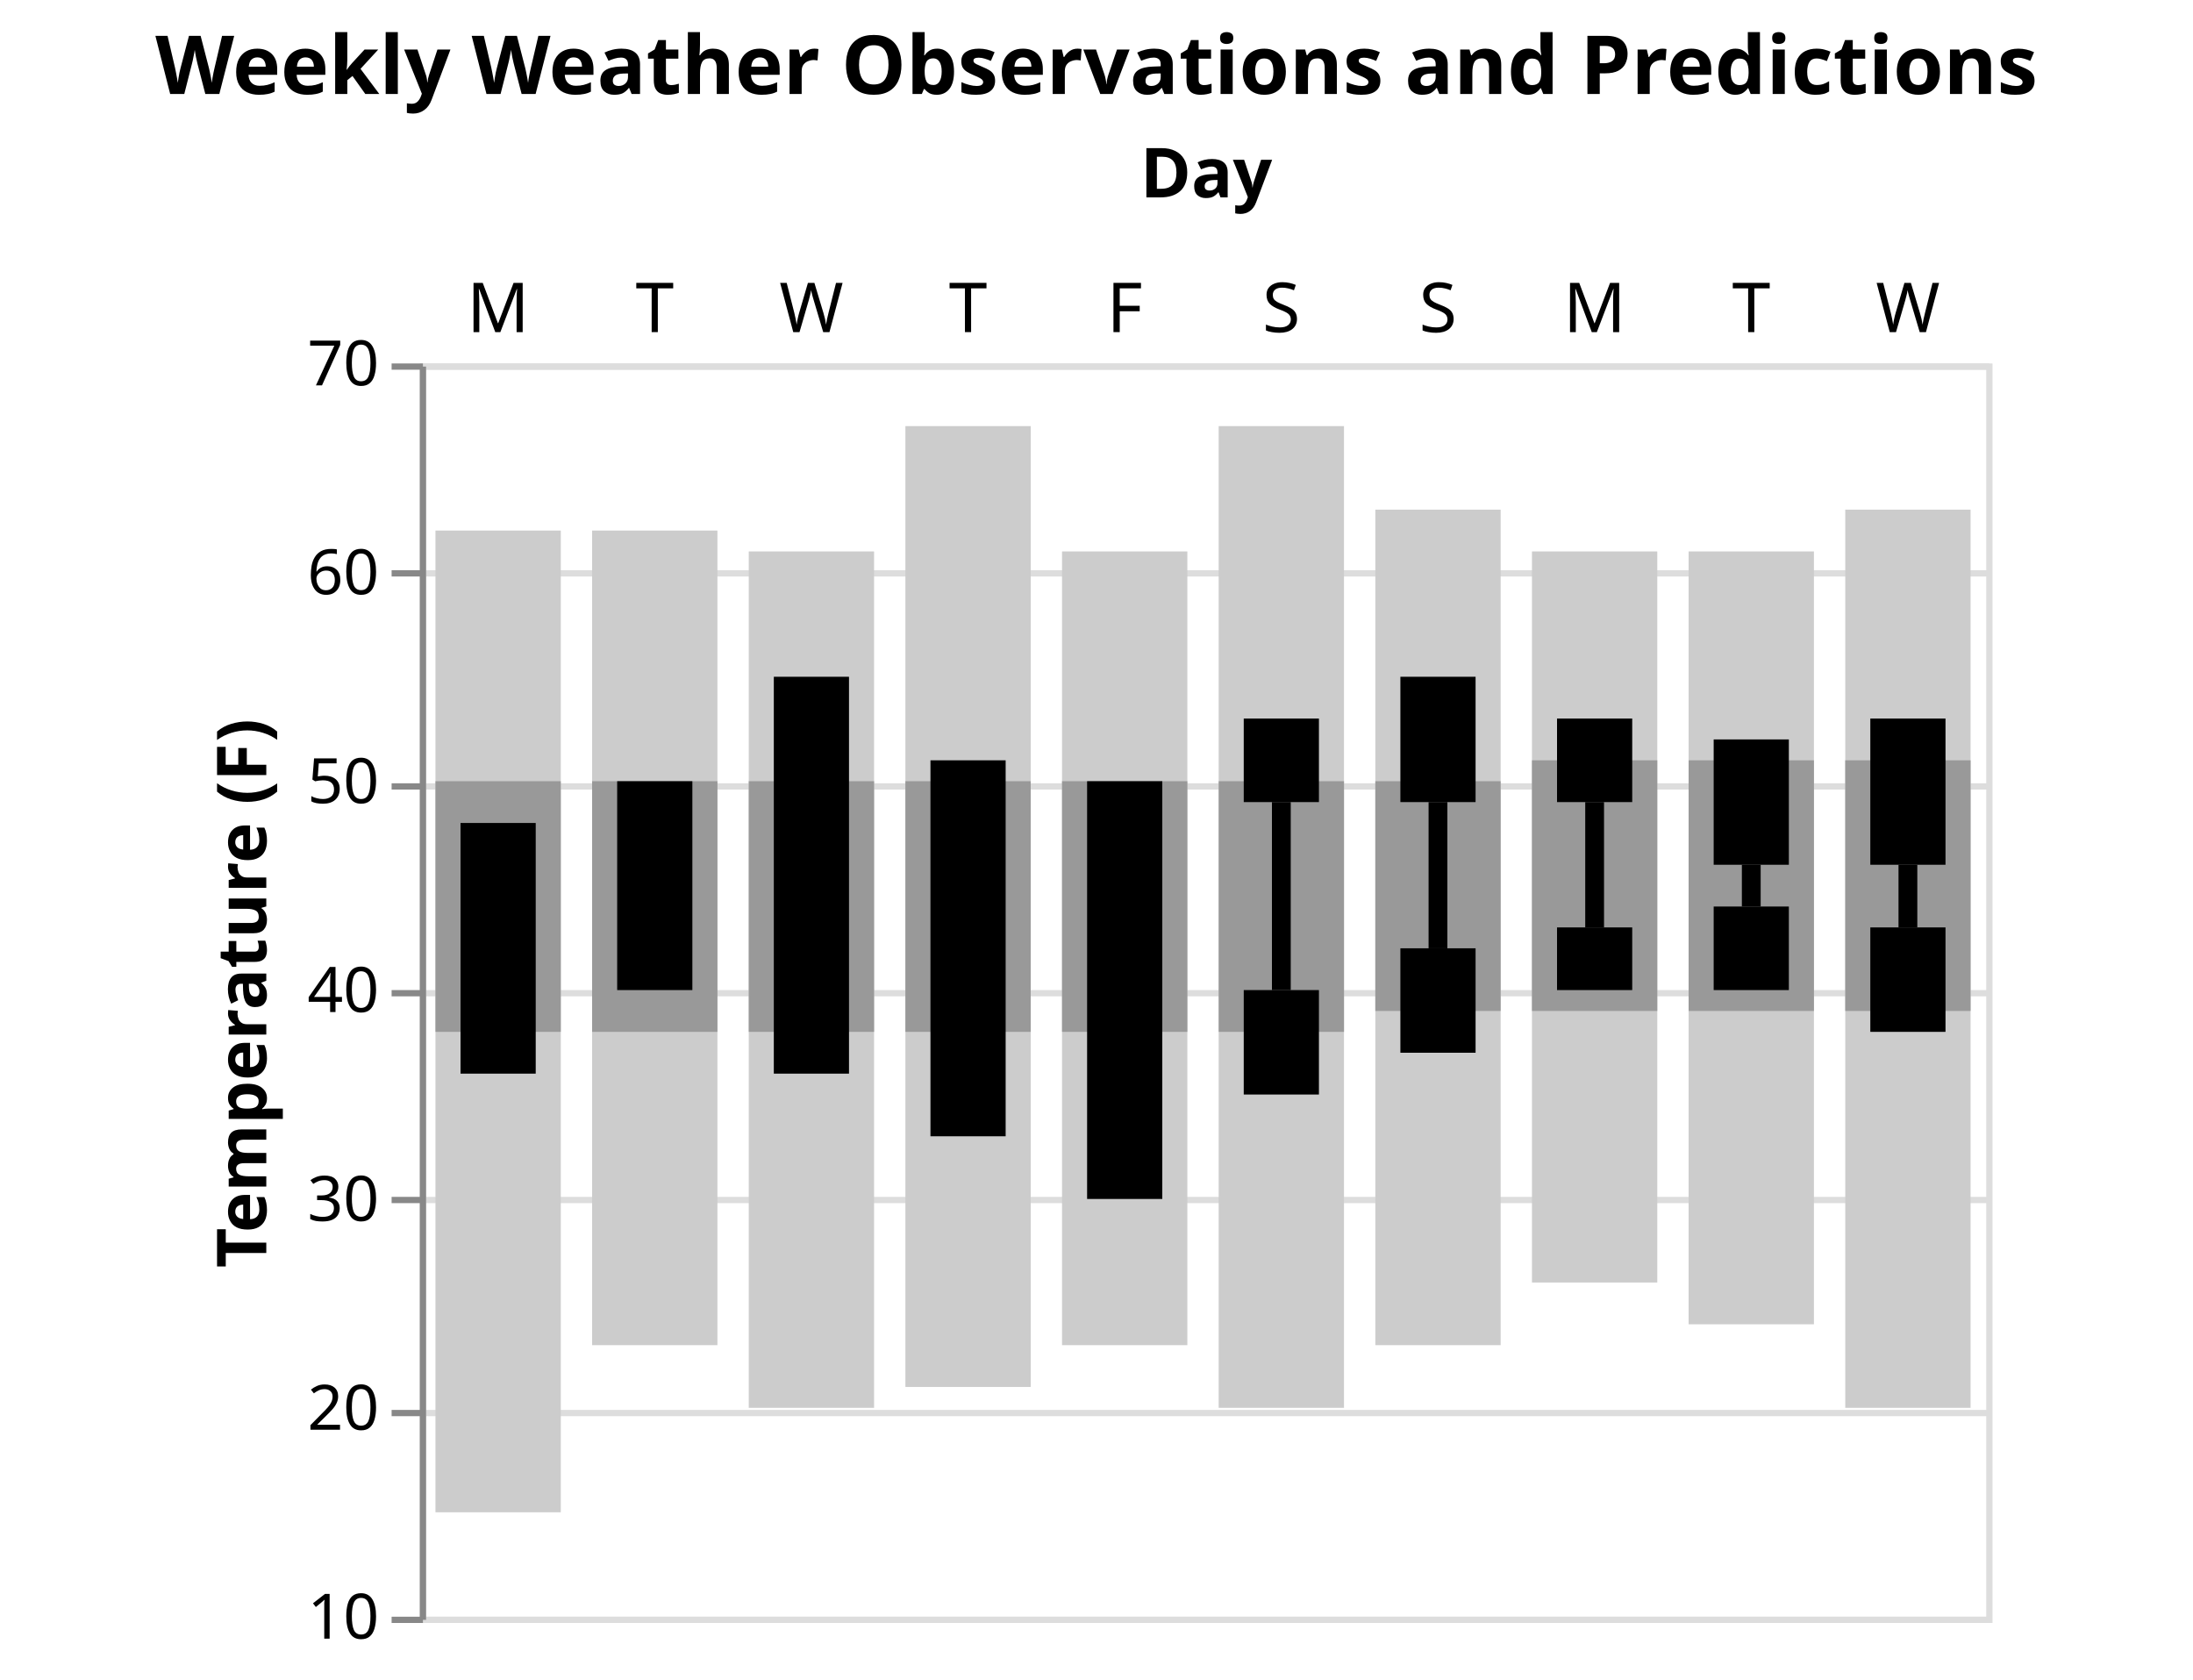
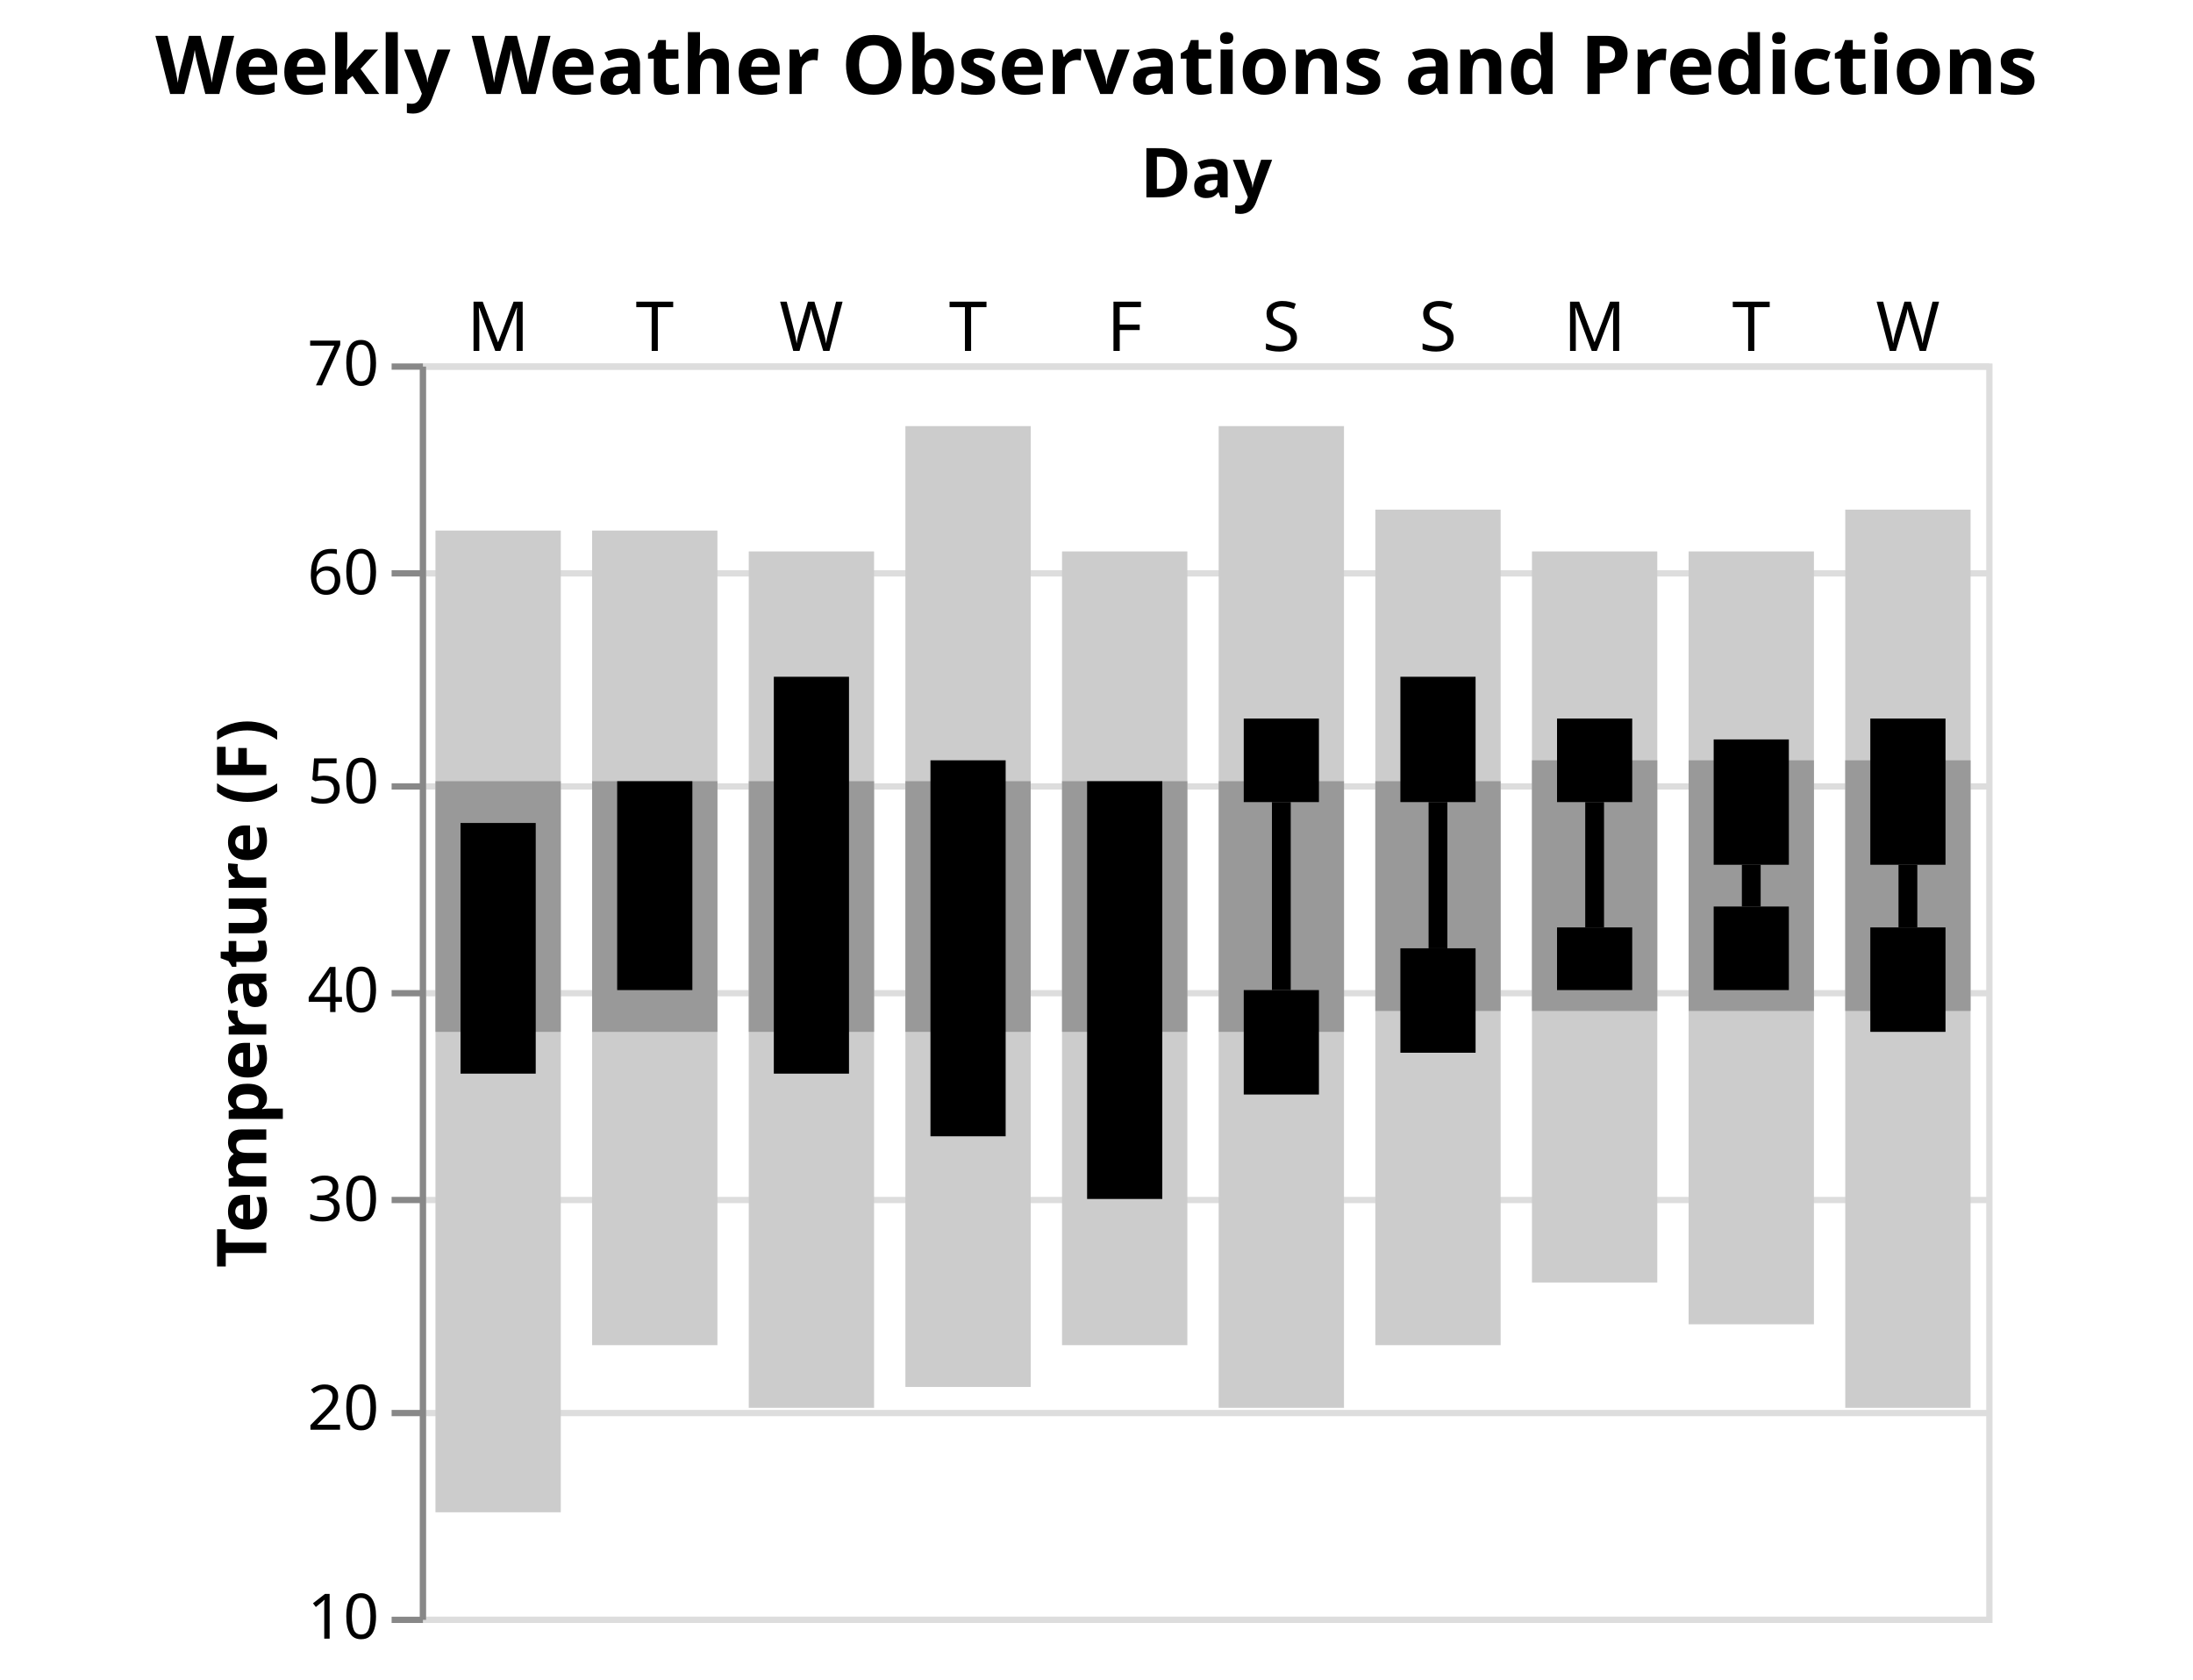
<svg xmlns="http://www.w3.org/2000/svg" class="marks" width="350" height="268" viewBox="0 0 350 268" version="1.1">
  <g transform="translate(67,58)">
    <g class="mark-group role-frame root">
      <g transform="translate(0,0)">
        <path class="background" d="M0.5,0.5h250v200h-250Z" style="fill: none; stroke: #ddd;" />
        <g>
          <g class="mark-group role-axis">
            <g transform="translate(0.5,0.5)">
              <path class="background" d="M0,0h0v0h0Z" style="pointer-events: none; fill: none;" />
              <g>
                <g class="mark-rule role-axis-grid" style="pointer-events: none;">
                  <line transform="translate(0,200)" x2="250" y2="0" style="fill: none; stroke: #ddd; stroke-width: 1; opacity: 1;" />
                  <line transform="translate(0,167)" x2="250" y2="0" style="fill: none; stroke: #ddd; stroke-width: 1; opacity: 1;" />
                  <line transform="translate(0,133)" x2="250" y2="0" style="fill: none; stroke: #ddd; stroke-width: 1; opacity: 1;" />
                  <line transform="translate(0,100)" x2="250" y2="0" style="fill: none; stroke: #ddd; stroke-width: 1; opacity: 1;" />
                  <line transform="translate(0,67)" x2="250" y2="0" style="fill: none; stroke: #ddd; stroke-width: 1; opacity: 1;" />
                  <line transform="translate(0,33)" x2="250" y2="0" style="fill: none; stroke: #ddd; stroke-width: 1; opacity: 1;" />
                  <line transform="translate(0,0)" x2="250" y2="0" style="fill: none; stroke: #ddd; stroke-width: 1; opacity: 1;" />
                </g>
              </g>
            </g>
          </g>
          <g class="mark-rect role-mark layer_0_marks">
            <path d="M2.5,26.667h20v156.667h-20Z" style="fill: #ccc;" />
            <path d="M27.5,26.667h20v130h-20Z" style="fill: #ccc;" />
            <path d="M52.5,30h20v136.667h-20Z" style="fill: #ccc;" />
            <path d="M77.5,10h20v153.333h-20Z" style="fill: #ccc;" />
            <path d="M102.5,30h20v126.667h-20Z" style="fill: #ccc;" />
            <path d="M127.5,10h20v156.667h-20Z" style="fill: #ccc;" />
            <path d="M152.5,23.333h20v133.333h-20Z" style="fill: #ccc;" />
            <path d="M177.5,30h20v116.667h-20Z" style="fill: #ccc;" />
            <path d="M202.5,30h20v123.333h-20Z" style="fill: #ccc;" />
            <path d="M227.5,23.333h20v143.333h-20Z" style="fill: #ccc;" />
          </g>
          <g class="mark-rect role-mark layer_1_marks">
            <path d="M2.5,66.667h20v40h-20Z" style="fill: #999;" />
            <path d="M27.5,66.667h20v40h-20Z" style="fill: #999;" />
            <path d="M52.5,66.667h20v40h-20Z" style="fill: #999;" />
            <path d="M77.5,66.667h20v40h-20Z" style="fill: #999;" />
            <path d="M102.5,66.667h20v40h-20Z" style="fill: #999;" />
            <path d="M127.5,66.667h20v40h-20Z" style="fill: #999;" />
            <path d="M152.5,66.667h20v36.667h-20Z" style="fill: #999;" />
            <path d="M177.5,63.333h20v40h-20Z" style="fill: #999;" />
            <path d="M202.5,63.333h20v40h-20Z" style="fill: #999;" />
            <path d="M227.5,63.333h20v40h-20Z" style="fill: #999;" />
          </g>
          <g class="mark-rect role-mark layer_2_marks">
            <path d="M6.5,73.333h12v40h-12Z" style="fill: #000;" />
            <path d="M31.5,66.667h12v33.333h-12Z" style="fill: #000;" />
            <path d="M56.5,50h12v63.333h-12Z" style="fill: #000;" />
            <path d="M81.5,63.333h12v60h-12Z" style="fill: #000;" />
            <path d="M106.5,66.667h12v66.667h-12Z" style="fill: #000;" />
          </g>
          <g class="mark-rect role-mark layer_3_marks">
            <path d="M131.5,100h12v16.667h-12Z" style="fill: #000;" />
            <path d="M156.5,93.333h12v16.667h-12Z" style="fill: #000;" />
            <path d="M181.5,90h12v10h-12Z" style="fill: #000;" />
            <path d="M206.5,86.667h12v13.333h-12Z" style="fill: #000;" />
            <path d="M231.5,90h12v16.667h-12Z" style="fill: #000;" />
          </g>
          <g class="mark-rect role-mark layer_4_marks">
            <path d="M136,70h3v30h-3Z" style="fill: #000;" />
            <path d="M161,70h3v23.333h-3Z" style="fill: #000;" />
            <path d="M186,70h3v20h-3Z" style="fill: #000;" />
            <path d="M211,80h3v6.667h-3Z" style="fill: #000;" />
            <path d="M236,80h3v10h-3Z" style="fill: #000;" />
          </g>
          <g class="mark-rect role-mark layer_5_marks">
            <path d="M131.5,56.667h12v13.333h-12Z" style="fill: #000;" />
            <path d="M156.5,50h12v20h-12Z" style="fill: #000;" />
            <path d="M181.5,56.667h12v13.333h-12Z" style="fill: #000;" />
            <path d="M206.5,60h12v20h-12Z" style="fill: #000;" />
            <path d="M231.5,56.667h12v23.333h-12Z" style="fill: #000;" />
          </g>
          <g class="mark-text role-mark layer_6_marks">
-             <text text-anchor="middle" transform="translate(12.5,-5)" style="font-family: sans-serif; font-size: 11px; fill: black;">M</text>
-             <text text-anchor="middle" transform="translate(37.5,-5)" style="font-family: sans-serif; font-size: 11px; fill: black;">T</text>
-             <text text-anchor="middle" transform="translate(62.5,-5)" style="font-family: sans-serif; font-size: 11px; fill: black;">W</text>
-             <text text-anchor="middle" transform="translate(87.5,-5)" style="font-family: sans-serif; font-size: 11px; fill: black;">T</text>
-             <text text-anchor="middle" transform="translate(112.5,-5)" style="font-family: sans-serif; font-size: 11px; fill: black;">F</text>
-             <text text-anchor="middle" transform="translate(137.5,-5)" style="font-family: sans-serif; font-size: 11px; fill: black;">S</text>
-             <text text-anchor="middle" transform="translate(162.5,-5)" style="font-family: sans-serif; font-size: 11px; fill: black;">S</text>
-             <text text-anchor="middle" transform="translate(187.5,-5)" style="font-family: sans-serif; font-size: 11px; fill: black;">M</text>
-             <text text-anchor="middle" transform="translate(212.5,-5)" style="font-family: sans-serif; font-size: 11px; fill: black;">T</text>
-             <text text-anchor="middle" transform="translate(237.5,-5)" style="font-family: sans-serif; font-size: 11px; fill: black;">W</text>
+             <text text-anchor="middle" transform="translate(12.5,-2)" style="font-family: sans-serif; font-size: 11px; fill: black;">M</text>
+             <text text-anchor="middle" transform="translate(37.5,-2)" style="font-family: sans-serif; font-size: 11px; fill: black;">T</text>
+             <text text-anchor="middle" transform="translate(62.5,-2)" style="font-family: sans-serif; font-size: 11px; fill: black;">W</text>
+             <text text-anchor="middle" transform="translate(87.5,-2)" style="font-family: sans-serif; font-size: 11px; fill: black;">T</text>
+             <text text-anchor="middle" transform="translate(112.5,-2)" style="font-family: sans-serif; font-size: 11px; fill: black;">F</text>
+             <text text-anchor="middle" transform="translate(137.5,-2)" style="font-family: sans-serif; font-size: 11px; fill: black;">S</text>
+             <text text-anchor="middle" transform="translate(162.5,-2)" style="font-family: sans-serif; font-size: 11px; fill: black;">S</text>
+             <text text-anchor="middle" transform="translate(187.5,-2)" style="font-family: sans-serif; font-size: 11px; fill: black;">M</text>
+             <text text-anchor="middle" transform="translate(212.5,-2)" style="font-family: sans-serif; font-size: 11px; fill: black;">T</text>
+             <text text-anchor="middle" transform="translate(237.5,-2)" style="font-family: sans-serif; font-size: 11px; fill: black;">W</text>
          </g>
          <g class="mark-text role-title" style="pointer-events: none;">
            <text text-anchor="middle" transform="translate(108,-43)" style="font-family: sans-serif; font-size: 13px; font-weight: bold; fill: #000; opacity: 1;">Weekly Weather Observations and Predictions</text>
          </g>
          <g class="mark-group role-axis">
            <g transform="translate(0.5,0.5)">
              <path class="background" d="M0,0h0v0h0Z" style="pointer-events: none; fill: none;" />
              <g>
                <g class="mark-text role-axis-title" style="pointer-events: none;">
                  <text text-anchor="middle" transform="translate(125,-27)" style="font-family: sans-serif; font-size: 11px; font-weight: bold; fill: #000; opacity: 1;">Day</text>
                </g>
              </g>
            </g>
          </g>
          <g class="mark-group role-axis">
            <g transform="translate(0.5,0.5)">
              <path class="background" d="M0,0h0v0h0Z" style="pointer-events: none; fill: none;" />
              <g>
                <g class="mark-rule role-axis-tick" style="pointer-events: none;">
                  <line transform="translate(0,200)" x2="-5" y2="0" style="fill: none; stroke: #888; stroke-width: 1; opacity: 1;" />
                  <line transform="translate(0,167)" x2="-5" y2="0" style="fill: none; stroke: #888; stroke-width: 1; opacity: 1;" />
                  <line transform="translate(0,133)" x2="-5" y2="0" style="fill: none; stroke: #888; stroke-width: 1; opacity: 1;" />
                  <line transform="translate(0,100)" x2="-5" y2="0" style="fill: none; stroke: #888; stroke-width: 1; opacity: 1;" />
                  <line transform="translate(0,67)" x2="-5" y2="0" style="fill: none; stroke: #888; stroke-width: 1; opacity: 1;" />
                  <line transform="translate(0,33)" x2="-5" y2="0" style="fill: none; stroke: #888; stroke-width: 1; opacity: 1;" />
                  <line transform="translate(0,0)" x2="-5" y2="0" style="fill: none; stroke: #888; stroke-width: 1; opacity: 1;" />
                </g>
                <g class="mark-text role-axis-label" style="pointer-events: none;">
                  <text text-anchor="end" transform="translate(-7,203)" style="font-family: sans-serif; font-size: 10px; fill: #000; opacity: 1;">10</text>
                  <text text-anchor="end" transform="translate(-7,169.6667)" style="font-family: sans-serif; font-size: 10px; fill: #000; opacity: 1;">20</text>
                  <text text-anchor="end" transform="translate(-7,136.3333)" style="font-family: sans-serif; font-size: 10px; fill: #000; opacity: 1;">30</text>
                  <text text-anchor="end" transform="translate(-7,103)" style="font-family: sans-serif; font-size: 10px; fill: #000; opacity: 1;">40</text>
                  <text text-anchor="end" transform="translate(-7,69.66667)" style="font-family: sans-serif; font-size: 10px; fill: #000; opacity: 1;">50</text>
                  <text text-anchor="end" transform="translate(-7,36.33333)" style="font-family: sans-serif; font-size: 10px; fill: #000; opacity: 1;">60</text>
                  <text text-anchor="end" transform="translate(-7,3)" style="font-family: sans-serif; font-size: 10px; fill: #000; opacity: 1;">70</text>
                </g>
                <g class="mark-rule role-axis-domain" style="pointer-events: none;">
                  <line transform="translate(0,200)" x2="0" y2="-200" style="fill: none; stroke: #888; stroke-width: 1; opacity: 1;" />
                </g>
                <g class="mark-text role-axis-title" style="pointer-events: none;">
                  <text text-anchor="middle" transform="translate(-23,100) rotate(-90) translate(0,-2)" style="font-family: sans-serif; font-size: 11px; font-weight: bold; fill: #000; opacity: 1;">Temperature (F)</text>
                </g>
              </g>
            </g>
          </g>
        </g>
      </g>
    </g>
  </g>
</svg>
